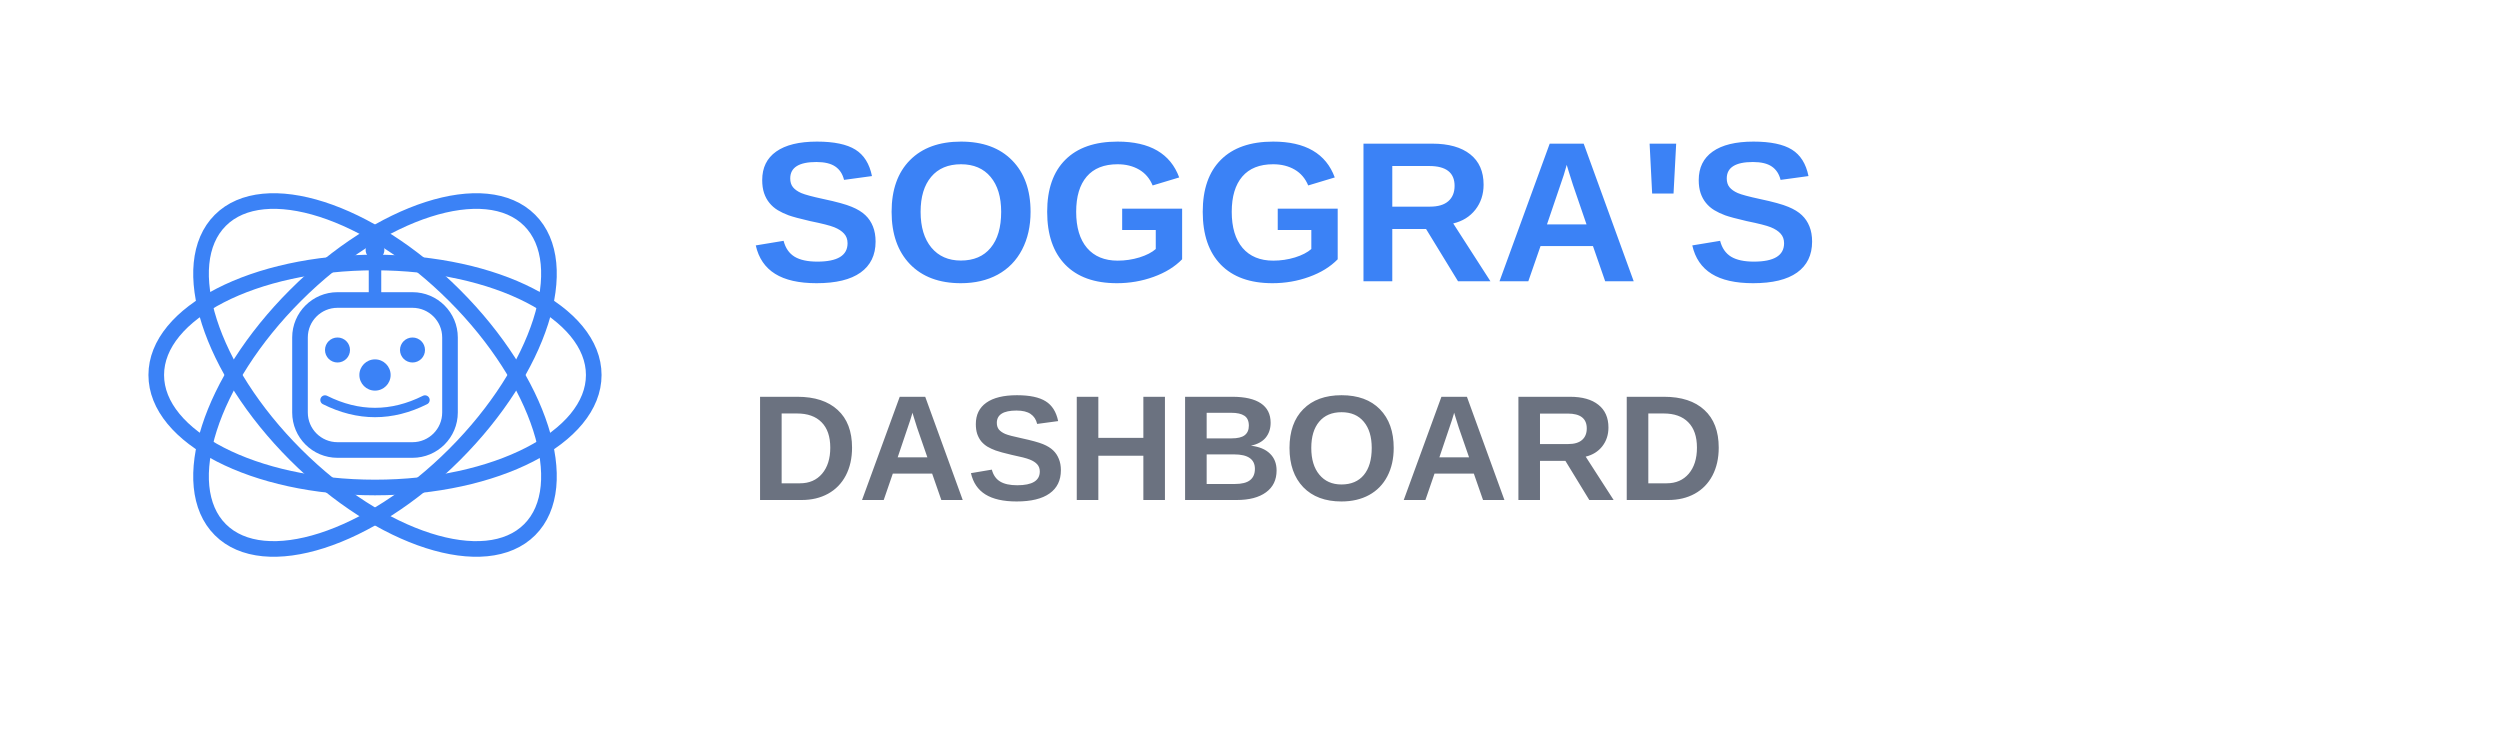
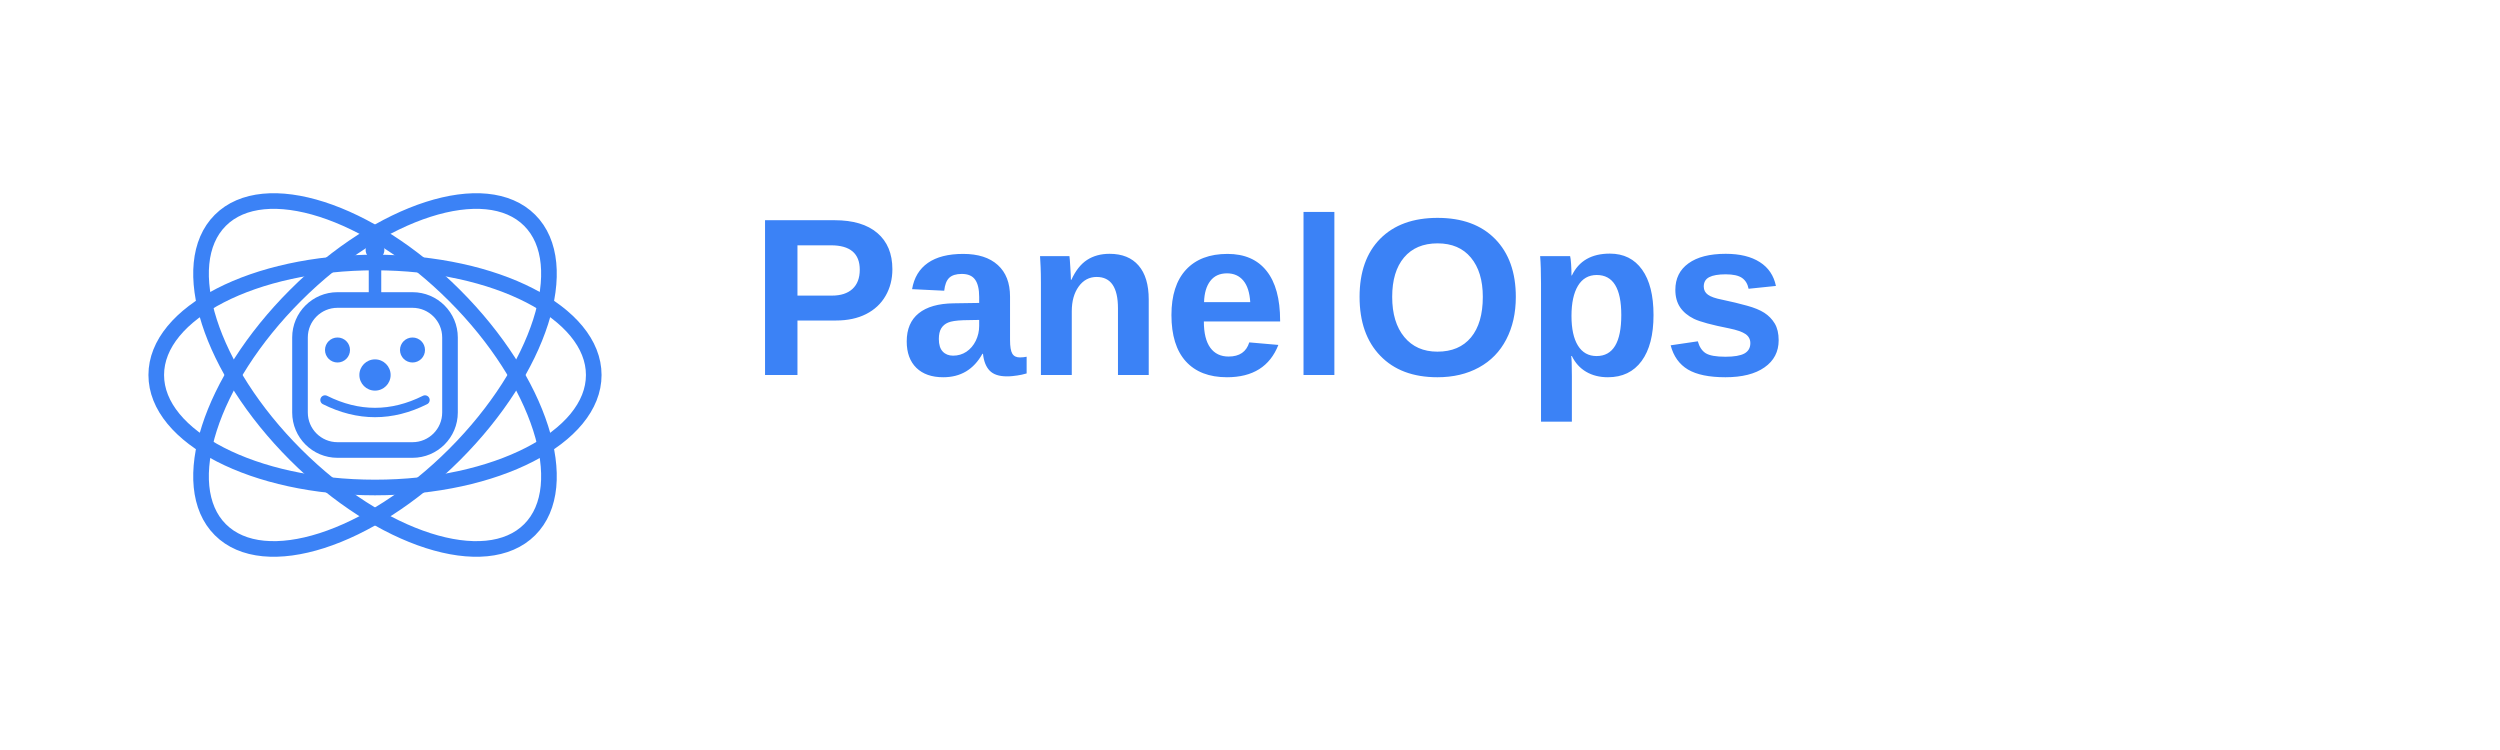
<svg xmlns="http://www.w3.org/2000/svg" viewBox="0 0 400 120" fill="none">
  <g transform="translate(20, 20)">
    <ellipse cx="40" cy="40" rx="35" ry="18" stroke="#3B82F6" stroke-width="2.5" fill="none" transform="rotate(45 40 40)" />
    <ellipse cx="40" cy="40" rx="35" ry="18" stroke="#3B82F6" stroke-width="2.5" fill="none" transform="rotate(-45 40 40)" />
    <ellipse cx="40" cy="40" rx="35" ry="18" stroke="#3B82F6" stroke-width="2.5" fill="none" transform="rotate(0 40 40)" />
    <circle cx="40" cy="40" r="2.5" fill="#3B82F6" />
    <rect x="28" y="28" width="24" height="24" rx="6" ry="6" stroke="#3B82F6" stroke-width="2.5" fill="none" />
    <circle cx="34" cy="36" r="2" fill="#3B82F6" />
    <circle cx="46" cy="36" r="2" fill="#3B82F6" />
    <path d="M 32 44 Q 40 48 48 44" stroke="#3B82F6" stroke-width="1.5" fill="none" stroke-linecap="round" />
    <line x1="40" y1="28" x2="40" y2="22" stroke="#3B82F6" stroke-width="2" />
    <circle cx="40" cy="20" r="1.5" fill="#3B82F6" />
  </g>
-   <text x="120" y="45" font-family="Arial, sans-serif" font-size="32" font-weight="bold" fill="#3B82F6">SOGGRA'S</text>
-   <text x="120" y="80" font-family="Arial, sans-serif" font-size="24" font-weight="600" fill="#6B7280">DASHBOARD</text>
+   <text x="120" y="60" font-family="Arial, sans-serif" font-size="36" font-weight="bold" fill="#3B82F6">PanelOps</text>
</svg>
